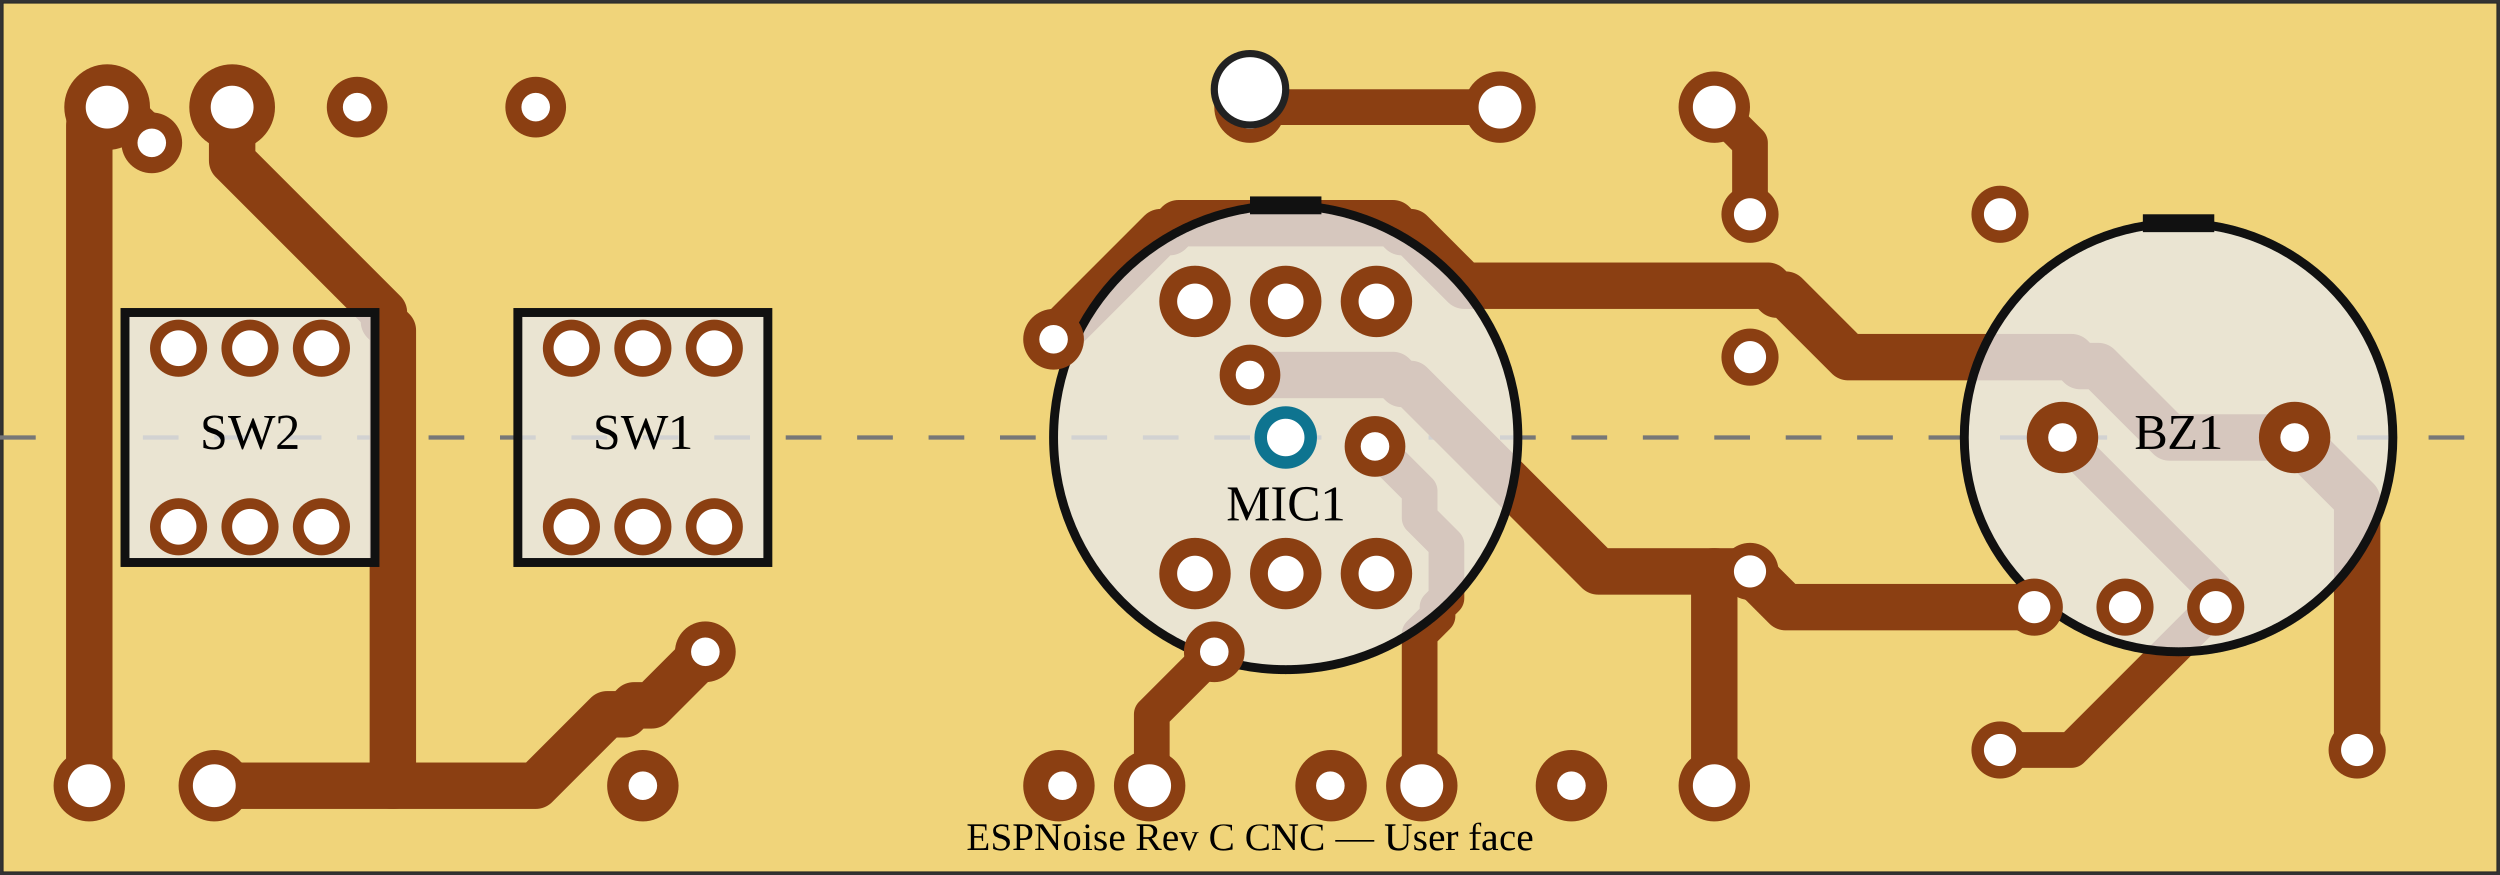
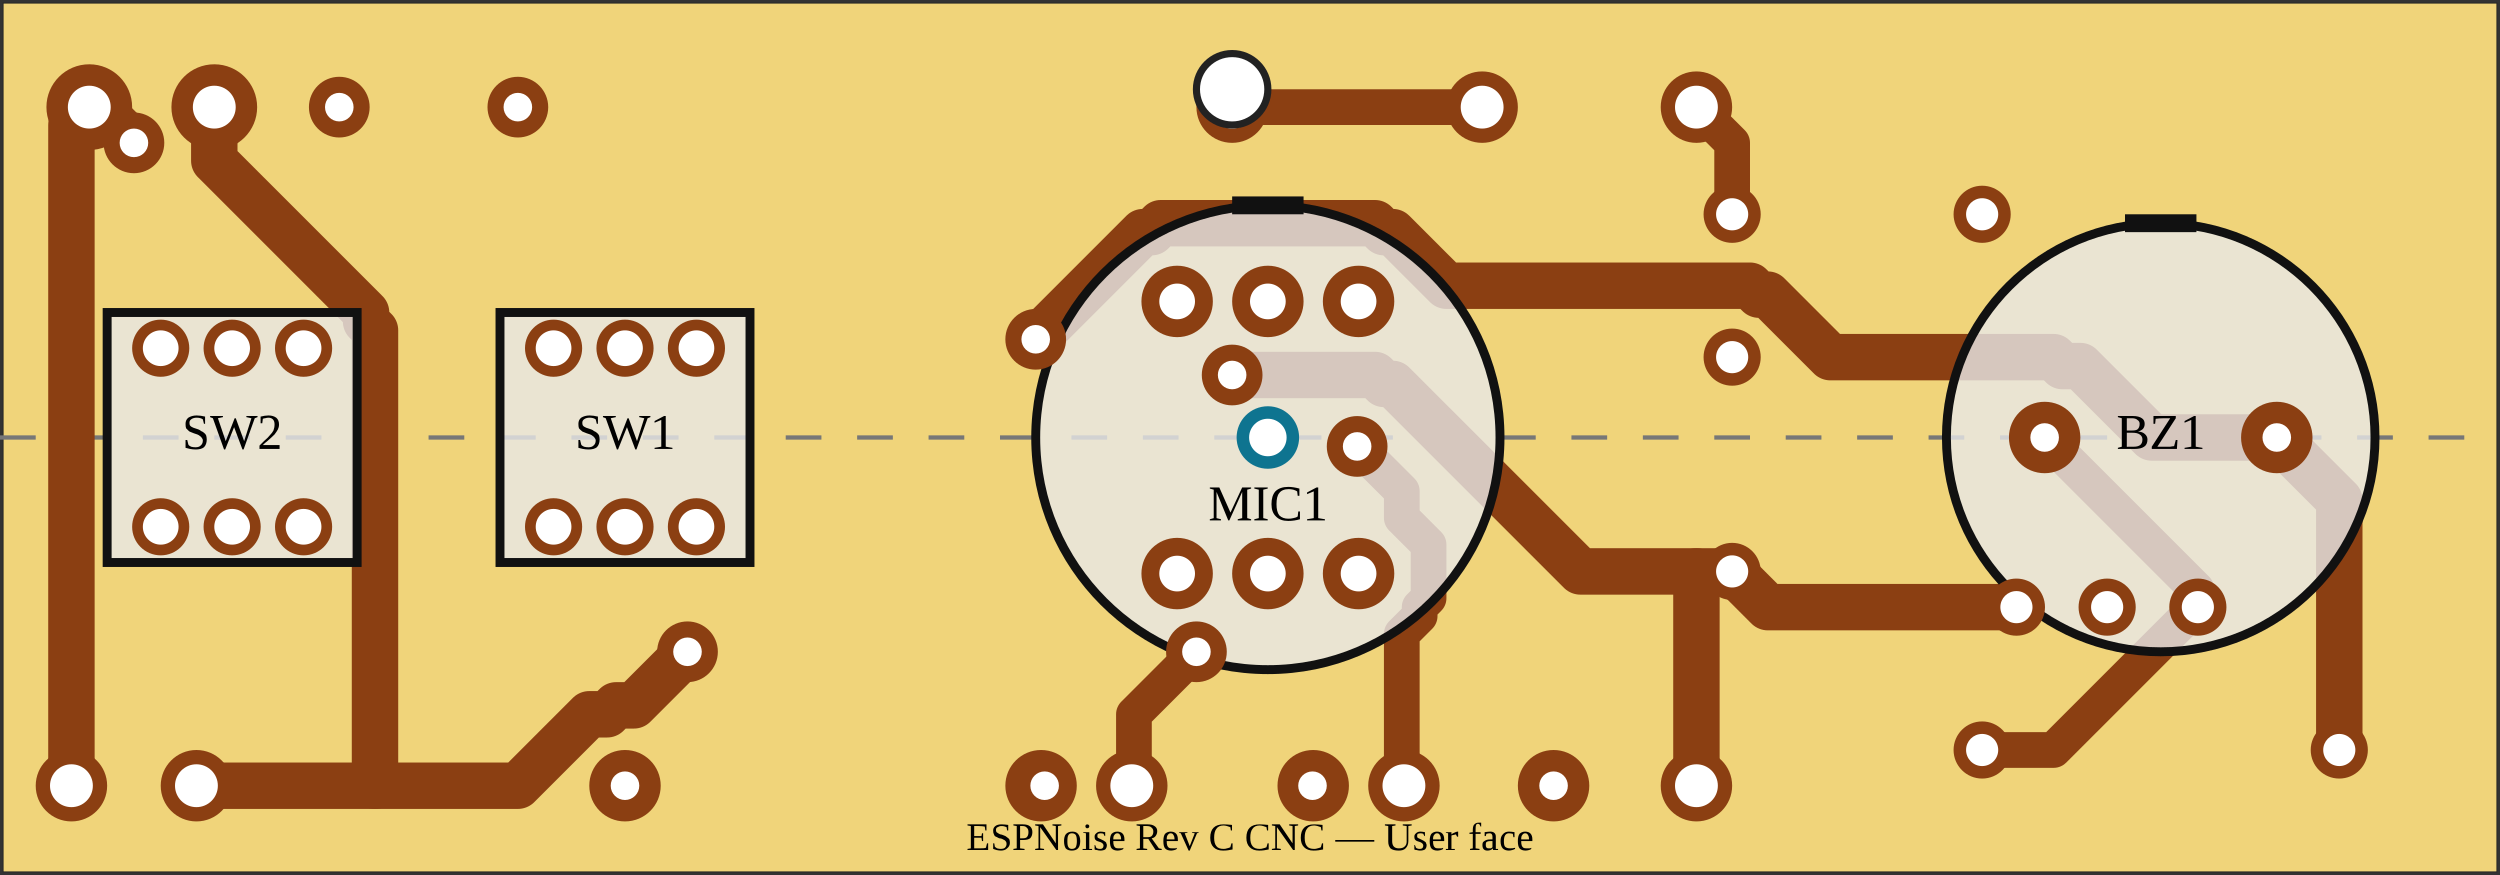
<svg xmlns="http://www.w3.org/2000/svg" width="70.0mm" height="24.5mm" viewBox="0 0 70.0 24.5">
  <rect width="70.0" height="24.5" fill="#f0d47a" stroke="#222" stroke-width="0.2" />
  <g transform="">
-     <g transform="">
+     <g>
      <rect width="70.0" height="24.5" fill="none" stroke="#333" stroke-width="0.15" />
      <line x1="0" y1="12.25" x2="70.0" y2="12.25" stroke="#777" stroke-width="0.12" stroke-dasharray="1,1" />
-       <polyline points="34.0,18.25 32.25,20.0 32.25,22.0" fill="none" stroke="#8b3f12" stroke-width="1.0" stroke-linecap="round" stroke-linejoin="round" />
-       <polyline points="38.5,12.5 39.75,13.75 39.75,14.5 40.5,15.25 40.5,16.75 40.25,17.0 40.25,17.25 39.75,17.75 39.75,22.0" fill="none" stroke="#8b3f12" stroke-width="1.0" stroke-linecap="round" stroke-linejoin="round" />
-       <polyline points="48.0,3.0 49.0,4.0 49.0,6.0" fill="none" stroke="#8b3f12" stroke-width="1.0" stroke-linecap="round" stroke-linejoin="round" />
-       <polyline points="35.0,3.0 42.0,3.0" fill="none" stroke="#8b3f12" stroke-width="1.0" stroke-linecap="round" stroke-linejoin="round" />
-       <polyline points="35.0,10.5 39.0,10.5 39.25,10.75 39.5,10.75 44.75,16.0 49.0,16.0" fill="none" stroke="#8b3f12" stroke-width="1.3" stroke-linecap="round" stroke-linejoin="round" />
-       <polyline points="48.0,16.0 48.0,22.0" fill="none" stroke="#8b3f12" stroke-width="1.3" stroke-linecap="round" stroke-linejoin="round" />
-       <polyline points="49.0,16.0 50.0,17.0 57.0,17.0" fill="none" stroke="#8b3f12" stroke-width="1.3" stroke-linecap="round" stroke-linejoin="round" />
-       <polyline points="19.75,18.25 18.25,19.75 17.75,19.75 17.5,20.0 17.0,20.0 15.0,22.0 6.0,22.0" fill="none" stroke="#8b3f12" stroke-width="1.3" stroke-linecap="round" stroke-linejoin="round" />
-       <polyline points="11.0,22.0 11.0,9.25 10.75,9.0 10.75,8.75 6.5,4.5 6.5,3.0" fill="none" stroke="#8b3f12" stroke-width="1.3" stroke-linecap="round" stroke-linejoin="round" />
-       <polyline points="3.0,3.0 3.25,3.0 4.25,4.0" fill="none" stroke="#8b3f12" stroke-width="1.3" stroke-linecap="round" stroke-linejoin="round" />
-       <polyline points="3.0,3.0 2.5,3.5 2.5,22.0" fill="none" stroke="#8b3f12" stroke-width="1.3" stroke-linecap="round" stroke-linejoin="round" />
-       <polyline points="57.75,12.25 62.0,16.5 62.0,17.0" fill="none" stroke="#8b3f12" stroke-width="1.0" stroke-linecap="round" stroke-linejoin="round" />
-       <polyline points="62.0,17.0 58.0,21.0 56.0,21.0" fill="none" stroke="#8b3f12" stroke-width="1.0" stroke-linecap="round" stroke-linejoin="round" />
-       <polyline points="29.5,9.5 32.5,6.5 32.75,6.5 33.0,6.25 39.0,6.25 39.25,6.5 39.5,6.5 41.0,8.0 49.5,8.0 49.75,8.25 50.0,8.25 51.75,10.0 58.0,10.0 58.25,10.25 58.75,10.25 60.75,12.25 64.25,12.25" fill="none" stroke="#8b3f12" stroke-width="1.3" stroke-linecap="round" stroke-linejoin="round" />
-       <polyline points="64.25,12.25 66.0,14.0 66.0,21.0" fill="none" stroke="#8b3f12" stroke-width="1.3" stroke-linecap="round" stroke-linejoin="round" />
-       <rect x="3.5" y="8.75" width="7.0" height="7.0" fill="#e8e8e8" fill-opacity="0.8" stroke="#111" stroke-width="0.25" />
-       <text x="7.0" y="12.25" font-size="1.4" text-anchor="middle" dominant-baseline="middle">SW2</text>
-       <rect x="14.5" y="8.75" width="7.0" height="7.0" fill="#e8e8e8" fill-opacity="0.8" stroke="#111" stroke-width="0.25" />
-       <text x="18.0" y="12.25" font-size="1.4" text-anchor="middle" dominant-baseline="middle">SW1</text>
-       <circle cx="36.0" cy="12.25" r="6.5" fill="#e8e8e8" fill-opacity="0.8" stroke="#111" stroke-width="0.25" />
-       <path d="M 35.0 5.75 L 37.0 5.75" stroke="#111" stroke-width="0.5" />
-       <circle cx="36.0" cy="12.25" r="0.7" fill="#fff" stroke="#0e7490" stroke-width="0.35" />
-       <text x="36.0" y="14.25" font-size="1.4" text-anchor="middle" dominant-baseline="middle">MIC1</text>
-       <circle cx="61.0" cy="12.25" r="6.0" fill="#e8e8e8" fill-opacity="0.8" stroke="#111" stroke-width="0.25" />
-       <path d="M 60.0 6.25 L 62.0 6.25" stroke="#111" stroke-width="0.5" />
-       <text x="61.0" y="12.25" font-size="1.4" text-anchor="middle" dominant-baseline="middle">BZ1</text>
-       <circle cx="5.0" cy="9.75" r="0.8" fill="#8b3f12" />
-       <circle cx="5.0" cy="9.75" r="0.5" fill="#fff" />
-       <circle cx="7.0" cy="9.75" r="0.8" fill="#8b3f12" />
-       <circle cx="7.0" cy="9.75" r="0.5" fill="#fff" />
-       <circle cx="9.0" cy="9.75" r="0.8" fill="#8b3f12" />
-       <circle cx="9.0" cy="9.75" r="0.5" fill="#fff" />
-       <circle cx="5.0" cy="14.75" r="0.8" fill="#8b3f12" />
-       <circle cx="5.0" cy="14.75" r="0.5" fill="#fff" />
-       <circle cx="7.0" cy="14.75" r="0.8" fill="#8b3f12" />
-       <circle cx="7.0" cy="14.75" r="0.5" fill="#fff" />
-       <circle cx="9.0" cy="14.75" r="0.8" fill="#8b3f12" />
-       <circle cx="9.0" cy="14.75" r="0.5" fill="#fff" />
-       <circle cx="16.0" cy="9.75" r="0.8" fill="#8b3f12" />
-       <circle cx="16.0" cy="9.75" r="0.5" fill="#fff" />
-       <circle cx="18.0" cy="9.75" r="0.8" fill="#8b3f12" />
-       <circle cx="18.0" cy="9.75" r="0.5" fill="#fff" />
-       <circle cx="20.0" cy="9.75" r="0.8" fill="#8b3f12" />
-       <circle cx="20.0" cy="9.75" r="0.5" fill="#fff" />
-       <circle cx="16.0" cy="14.75" r="0.8" fill="#8b3f12" />
-       <circle cx="16.0" cy="14.75" r="0.5" fill="#fff" />
-       <circle cx="18.0" cy="14.75" r="0.8" fill="#8b3f12" />
-       <circle cx="18.0" cy="14.75" r="0.5" fill="#fff" />
-       <circle cx="20.0" cy="14.75" r="0.8" fill="#8b3f12" />
-       <circle cx="20.0" cy="14.75" r="0.5" fill="#fff" />
-       <circle cx="33.46" cy="8.44" r="1.0" fill="#8b3f12" />
-       <circle cx="33.46" cy="8.44" r="0.5" fill="#fff" />
-       <circle cx="36.0" cy="8.44" r="1.0" fill="#8b3f12" />
-       <circle cx="36.0" cy="8.44" r="0.5" fill="#fff" />
-       <circle cx="38.54" cy="8.44" r="1.0" fill="#8b3f12" />
-       <circle cx="38.54" cy="8.44" r="0.5" fill="#fff" />
-       <circle cx="33.46" cy="16.06" r="1.0" fill="#8b3f12" />
-       <circle cx="33.46" cy="16.06" r="0.5" fill="#fff" />
-       <circle cx="36.0" cy="16.06" r="1.0" fill="#8b3f12" />
-       <circle cx="36.0" cy="16.06" r="0.5" fill="#fff" />
-       <circle cx="38.54" cy="16.06" r="1.0" fill="#8b3f12" />
-       <circle cx="38.54" cy="16.06" r="0.5" fill="#fff" />
-       <circle cx="64.25" cy="12.25" r="1.0" fill="#8b3f12" />
-       <circle cx="64.25" cy="12.25" r="0.4" fill="#fff" />
-       <circle cx="57.75" cy="12.25" r="1.0" fill="#8b3f12" />
-       <circle cx="57.75" cy="12.25" r="0.4" fill="#fff" />
-       <circle cx="3.0" cy="3.0" r="1.2" fill="#8b3f12" />
-       <circle cx="3.0" cy="3.0" r="0.6" fill="#fff" />
-       <circle cx="6.5" cy="3.0" r="1.2" fill="#8b3f12" />
-       <circle cx="6.5" cy="3.0" r="0.6" fill="#fff" />
-       <circle cx="2.5" cy="22.0" r="1.0" fill="#8b3f12" />
-       <circle cx="2.5" cy="22.0" r="0.6" fill="#fff" />
-       <circle cx="6.0" cy="22.0" r="1.0" fill="#8b3f12" />
-       <circle cx="6.0" cy="22.0" r="0.6" fill="#fff" />
-       <circle cx="39.81" cy="22.0" r="1.0" fill="#8b3f12" />
-       <circle cx="39.81" cy="22.0" r="0.6" fill="#fff" />
-       <circle cx="29.65" cy="22.0" r="1.0" fill="#8b3f12" />
-       <circle cx="29.65" cy="22.0" r="0.6" fill="#fff" />
-       <circle cx="32.19" cy="22.0" r="1.0" fill="#8b3f12" />
-       <circle cx="32.19" cy="22.0" r="0.6" fill="#fff" />
-       <circle cx="37.27" cy="22.0" r="1.0" fill="#8b3f12" />
-       <circle cx="37.27" cy="22.0" r="0.6" fill="#fff" />
-       <circle cx="35.0" cy="3.0" r="1.0" fill="#8b3f12" />
-       <circle cx="35.0" cy="3.0" r="0.6" fill="#fff" />
-       <circle cx="48.0" cy="3.0" r="1.0" fill="#8b3f12" />
-       <circle cx="48.0" cy="3.0" r="0.6" fill="#fff" />
-       <circle cx="18.0" cy="22.0" r="1.0" fill="#8b3f12" />
-       <circle cx="18.0" cy="22.0" r="0.6" fill="#fff" />
-       <circle cx="44.0" cy="22.0" r="1.0" fill="#8b3f12" />
-       <circle cx="44.0" cy="22.0" r="0.6" fill="#fff" />
-       <circle cx="42.0" cy="3.0" r="1.0" fill="#8b3f12" />
-       <circle cx="42.0" cy="3.0" r="0.6" fill="#fff" />
-       <circle cx="48.0" cy="22.0" r="1.0" fill="#8b3f12" />
-       <circle cx="48.0" cy="22.0" r="0.6" fill="#fff" />
-       <circle cx="49.0" cy="6.0" r="0.8" fill="#8b3f12" />
-       <circle cx="49.0" cy="6.0" r="0.45" fill="#fff" />
-       <circle cx="56.0" cy="6.0" r="0.8" fill="#8b3f12" />
-       <circle cx="56.0" cy="6.0" r="0.45" fill="#fff" />
-       <circle cx="49.0" cy="10.0" r="0.8" fill="#8b3f12" />
-       <circle cx="49.0" cy="10.0" r="0.45" fill="#fff" />
-       <circle cx="49.0" cy="16.0" r="0.8" fill="#8b3f12" />
-       <circle cx="49.0" cy="16.0" r="0.45" fill="#fff" />
-       <circle cx="66.0" cy="21.0" r="0.8" fill="#8b3f12" />
-       <circle cx="66.0" cy="21.0" r="0.45" fill="#fff" />
-       <circle cx="56.0" cy="21.0" r="0.8" fill="#8b3f12" />
-       <circle cx="56.0" cy="21.0" r="0.45" fill="#fff" />
-       <circle cx="10.0" cy="3.0" r="0.8" fill="#8b3f12" />
-       <circle cx="10.0" cy="3.0" r="0.5" fill="#fff" />
-       <circle cx="15.0" cy="3.0" r="0.8" fill="#8b3f12" />
-       <circle cx="15.0" cy="3.0" r="0.5" fill="#fff" />
-       <circle cx="56.96" cy="17.0" r="0.8" fill="#8b3f12" />
-       <circle cx="56.96" cy="17.0" r="0.45" fill="#fff" />
-       <circle cx="59.5" cy="17.0" r="0.8" fill="#8b3f12" />
-       <circle cx="59.5" cy="17.0" r="0.45" fill="#fff" />
-       <circle cx="62.04" cy="17.0" r="0.8" fill="#8b3f12" />
-       <circle cx="62.04" cy="17.0" r="0.45" fill="#fff" />
-       <circle cx="29.75" cy="22.0" r="0.85" fill="#8b3f12" />
-       <circle cx="29.75" cy="22.0" r="0.4" fill="#fff" />
-       <circle cx="34.0" cy="18.25" r="0.85" fill="#8b3f12" />
-       <circle cx="34.0" cy="18.25" r="0.4" fill="#fff" />
-       <circle cx="37.25" cy="22.0" r="0.85" fill="#8b3f12" />
-       <circle cx="37.25" cy="22.0" r="0.4" fill="#fff" />
-       <circle cx="38.5" cy="12.5" r="0.85" fill="#8b3f12" />
-       <circle cx="38.5" cy="12.5" r="0.4" fill="#fff" />
-       <circle cx="18.0" cy="22.0" r="0.85" fill="#8b3f12" />
-       <circle cx="18.0" cy="22.0" r="0.4" fill="#fff" />
-       <circle cx="35.0" cy="10.5" r="0.85" fill="#8b3f12" />
-       <circle cx="35.0" cy="10.5" r="0.4" fill="#fff" />
-       <circle cx="19.75" cy="18.25" r="0.85" fill="#8b3f12" />
-       <circle cx="19.75" cy="18.25" r="0.4" fill="#fff" />
-       <circle cx="4.25" cy="4.0" r="0.85" fill="#8b3f12" />
-       <circle cx="4.25" cy="4.0" r="0.4" fill="#fff" />
-       <circle cx="10.0" cy="3.0" r="0.85" fill="#8b3f12" />
-       <circle cx="10.0" cy="3.0" r="0.4" fill="#fff" />
-       <circle cx="15.0" cy="3.0" r="0.85" fill="#8b3f12" />
-       <circle cx="15.0" cy="3.0" r="0.4" fill="#fff" />
-       <circle cx="44.0" cy="22.0" r="0.85" fill="#8b3f12" />
-       <circle cx="44.0" cy="22.0" r="0.4" fill="#fff" />
-       <circle cx="57.75" cy="12.25" r="0.85" fill="#8b3f12" />
-       <circle cx="57.75" cy="12.25" r="0.4" fill="#fff" />
-       <circle cx="29.5" cy="9.5" r="0.85" fill="#8b3f12" />
-       <circle cx="29.5" cy="9.5" r="0.4" fill="#fff" />
-       <circle cx="64.25" cy="12.25" r="0.85" fill="#8b3f12" />
-       <circle cx="64.25" cy="12.25" r="0.4" fill="#fff" />
-       <circle cx="35.0" cy="2.5" r="1" fill="#fff" stroke="#222" stroke-width="0.2" />
+       <polyline points="33.5,18.25 31.75,20.0 31.75,22.0" fill="none" stroke="#8b3f12" stroke-width="1.0" stroke-linecap="round" stroke-linejoin="round" />
+       <polyline points="38.0,12.5 39.25,13.75 39.25,14.5 40.0,15.25 40.0,16.75 39.75,17.0 39.75,17.25 39.25,17.75 39.25,22.0" fill="none" stroke="#8b3f12" stroke-width="1.0" stroke-linecap="round" stroke-linejoin="round" />
+       <polyline points="47.5,3.0 48.5,4.0 48.5,6.0" fill="none" stroke="#8b3f12" stroke-width="1.0" stroke-linecap="round" stroke-linejoin="round" />
+       <polyline points="34.5,3.0 41.5,3.0" fill="none" stroke="#8b3f12" stroke-width="1.0" stroke-linecap="round" stroke-linejoin="round" />
+       <polyline points="34.5,10.5 38.5,10.5 38.75,10.75 39.0,10.75 44.25,16.0 48.5,16.0" fill="none" stroke="#8b3f12" stroke-width="1.3" stroke-linecap="round" stroke-linejoin="round" />
+       <polyline points="47.5,16.0 47.5,22.0" fill="none" stroke="#8b3f12" stroke-width="1.3" stroke-linecap="round" stroke-linejoin="round" />
+       <polyline points="48.5,16.0 49.5,17.0 56.5,17.0" fill="none" stroke="#8b3f12" stroke-width="1.3" stroke-linecap="round" stroke-linejoin="round" />
+       <polyline points="19.25,18.25 17.75,19.75 17.25,19.75 17.0,20.0 16.5,20.0 14.5,22.0 5.5,22.0" fill="none" stroke="#8b3f12" stroke-width="1.3" stroke-linecap="round" stroke-linejoin="round" />
+       <polyline points="10.5,22.0 10.5,9.25 10.25,9.0 10.25,8.75 6.0,4.5 6.0,3.0" fill="none" stroke="#8b3f12" stroke-width="1.3" stroke-linecap="round" stroke-linejoin="round" />
+       <polyline points="2.5,3.0 2.75,3.0 3.75,4.0" fill="none" stroke="#8b3f12" stroke-width="1.3" stroke-linecap="round" stroke-linejoin="round" />
+       <polyline points="2.5,3.0 2.0,3.5 2.0,22.0" fill="none" stroke="#8b3f12" stroke-width="1.3" stroke-linecap="round" stroke-linejoin="round" />
+       <polyline points="57.25,12.25 61.5,16.5 61.5,17.0" fill="none" stroke="#8b3f12" stroke-width="1.0" stroke-linecap="round" stroke-linejoin="round" />
+       <polyline points="61.5,17.0 57.5,21.0 55.5,21.0" fill="none" stroke="#8b3f12" stroke-width="1.0" stroke-linecap="round" stroke-linejoin="round" />
+       <polyline points="29.0,9.5 32.0,6.5 32.25,6.5 32.5,6.25 38.5,6.25 38.75,6.5 39.0,6.5 40.5,8.0 49.0,8.0 49.25,8.25 49.5,8.25 51.25,10.0 57.5,10.0 57.75,10.25 58.25,10.25 60.25,12.25 63.75,12.25" fill="none" stroke="#8b3f12" stroke-width="1.3" stroke-linecap="round" stroke-linejoin="round" />
+       <polyline points="63.75,12.25 65.5,14.0 65.5,21.0" fill="none" stroke="#8b3f12" stroke-width="1.3" stroke-linecap="round" stroke-linejoin="round" />
+       <rect x="3.0" y="8.75" width="7.0" height="7.0" fill="#e8e8e8" fill-opacity="0.8" stroke="#111" stroke-width="0.25" />
+       <text x="6.5" y="12.25" font-size="1.4" text-anchor="middle" dominant-baseline="middle">SW2</text>
+       <rect x="14.0" y="8.75" width="7.0" height="7.0" fill="#e8e8e8" fill-opacity="0.8" stroke="#111" stroke-width="0.25" />
+       <text x="17.5" y="12.25" font-size="1.4" text-anchor="middle" dominant-baseline="middle">SW1</text>
+       <circle cx="35.5" cy="12.25" r="6.5" fill="#e8e8e8" fill-opacity="0.8" stroke="#111" stroke-width="0.25" />
+       <path d="M 34.5 5.75 L 36.5 5.75" stroke="#111" stroke-width="0.5" />
+       <circle cx="35.5" cy="12.25" r="0.7" fill="#fff" stroke="#0e7490" stroke-width="0.35" />
+       <text x="35.5" y="14.25" font-size="1.4" text-anchor="middle" dominant-baseline="middle">MIC1</text>
+       <circle cx="60.5" cy="12.25" r="6.0" fill="#e8e8e8" fill-opacity="0.8" stroke="#111" stroke-width="0.25" />
+       <path d="M 59.5 6.25 L 61.5 6.25" stroke="#111" stroke-width="0.5" />
+       <text x="60.5" y="12.25" font-size="1.4" text-anchor="middle" dominant-baseline="middle">BZ1</text>
+       <circle cx="4.5" cy="9.75" r="0.8" fill="#8b3f12" />
+       <circle cx="4.5" cy="9.75" r="0.5" fill="#fff" />
+       <circle cx="6.5" cy="9.75" r="0.8" fill="#8b3f12" />
+       <circle cx="6.5" cy="9.75" r="0.5" fill="#fff" />
+       <circle cx="8.5" cy="9.75" r="0.8" fill="#8b3f12" />
+       <circle cx="8.5" cy="9.75" r="0.5" fill="#fff" />
+       <circle cx="4.5" cy="14.75" r="0.8" fill="#8b3f12" />
+       <circle cx="4.5" cy="14.75" r="0.5" fill="#fff" />
+       <circle cx="6.5" cy="14.75" r="0.8" fill="#8b3f12" />
+       <circle cx="6.5" cy="14.75" r="0.5" fill="#fff" />
+       <circle cx="8.5" cy="14.75" r="0.8" fill="#8b3f12" />
+       <circle cx="8.5" cy="14.75" r="0.5" fill="#fff" />
+       <circle cx="15.5" cy="9.75" r="0.8" fill="#8b3f12" />
+       <circle cx="15.5" cy="9.75" r="0.5" fill="#fff" />
+       <circle cx="17.5" cy="9.75" r="0.8" fill="#8b3f12" />
+       <circle cx="17.5" cy="9.75" r="0.5" fill="#fff" />
+       <circle cx="19.5" cy="9.75" r="0.8" fill="#8b3f12" />
+       <circle cx="19.5" cy="9.75" r="0.5" fill="#fff" />
+       <circle cx="15.5" cy="14.75" r="0.8" fill="#8b3f12" />
+       <circle cx="15.5" cy="14.75" r="0.5" fill="#fff" />
+       <circle cx="17.5" cy="14.75" r="0.8" fill="#8b3f12" />
+       <circle cx="17.5" cy="14.75" r="0.5" fill="#fff" />
+       <circle cx="19.5" cy="14.75" r="0.8" fill="#8b3f12" />
+       <circle cx="19.5" cy="14.75" r="0.5" fill="#fff" />
+       <circle cx="32.96" cy="8.44" r="1.0" fill="#8b3f12" />
+       <circle cx="32.96" cy="8.44" r="0.5" fill="#fff" />
+       <circle cx="35.5" cy="8.44" r="1.0" fill="#8b3f12" />
+       <circle cx="35.5" cy="8.44" r="0.5" fill="#fff" />
+       <circle cx="38.04" cy="8.44" r="1.0" fill="#8b3f12" />
+       <circle cx="38.04" cy="8.44" r="0.5" fill="#fff" />
+       <circle cx="32.96" cy="16.06" r="1.0" fill="#8b3f12" />
+       <circle cx="32.96" cy="16.06" r="0.5" fill="#fff" />
+       <circle cx="35.5" cy="16.06" r="1.0" fill="#8b3f12" />
+       <circle cx="35.5" cy="16.06" r="0.5" fill="#fff" />
+       <circle cx="38.04" cy="16.06" r="1.0" fill="#8b3f12" />
+       <circle cx="38.04" cy="16.06" r="0.5" fill="#fff" />
+       <circle cx="63.75" cy="12.25" r="1.0" fill="#8b3f12" />
+       <circle cx="63.75" cy="12.25" r="0.4" fill="#fff" />
+       <circle cx="57.25" cy="12.25" r="1.0" fill="#8b3f12" />
+       <circle cx="57.25" cy="12.25" r="0.4" fill="#fff" />
+       <circle cx="2.5" cy="3.0" r="1.2" fill="#8b3f12" />
+       <circle cx="2.5" cy="3.0" r="0.6" fill="#fff" />
+       <circle cx="6.0" cy="3.0" r="1.2" fill="#8b3f12" />
+       <circle cx="6.0" cy="3.0" r="0.6" fill="#fff" />
+       <circle cx="2.0" cy="22.0" r="1.0" fill="#8b3f12" />
+       <circle cx="2.0" cy="22.0" r="0.6" fill="#fff" />
+       <circle cx="5.5" cy="22.0" r="1.0" fill="#8b3f12" />
+       <circle cx="5.5" cy="22.0" r="0.6" fill="#fff" />
+       <circle cx="39.31" cy="22.0" r="1.0" fill="#8b3f12" />
+       <circle cx="39.31" cy="22.0" r="0.6" fill="#fff" />
+       <circle cx="29.15" cy="22.0" r="1.0" fill="#8b3f12" />
+       <circle cx="29.15" cy="22.0" r="0.6" fill="#fff" />
+       <circle cx="31.69" cy="22.0" r="1.0" fill="#8b3f12" />
+       <circle cx="31.69" cy="22.0" r="0.6" fill="#fff" />
+       <circle cx="36.77" cy="22.0" r="1.0" fill="#8b3f12" />
+       <circle cx="36.77" cy="22.0" r="0.6" fill="#fff" />
+       <circle cx="34.5" cy="3.0" r="1.0" fill="#8b3f12" />
+       <circle cx="34.5" cy="3.0" r="0.6" fill="#fff" />
+       <circle cx="47.5" cy="3.0" r="1.0" fill="#8b3f12" />
+       <circle cx="47.5" cy="3.0" r="0.6" fill="#fff" />
+       <circle cx="17.5" cy="22.0" r="1.0" fill="#8b3f12" />
+       <circle cx="17.5" cy="22.0" r="0.6" fill="#fff" />
+       <circle cx="43.5" cy="22.0" r="1.0" fill="#8b3f12" />
+       <circle cx="43.5" cy="22.0" r="0.6" fill="#fff" />
+       <circle cx="41.5" cy="3.0" r="1.0" fill="#8b3f12" />
+       <circle cx="41.5" cy="3.0" r="0.6" fill="#fff" />
+       <circle cx="47.5" cy="22.0" r="1.0" fill="#8b3f12" />
+       <circle cx="47.5" cy="22.0" r="0.6" fill="#fff" />
+       <circle cx="48.5" cy="6.0" r="0.8" fill="#8b3f12" />
+       <circle cx="48.5" cy="6.0" r="0.45" fill="#fff" />
+       <circle cx="55.5" cy="6.0" r="0.8" fill="#8b3f12" />
+       <circle cx="55.5" cy="6.0" r="0.45" fill="#fff" />
+       <circle cx="48.5" cy="10.0" r="0.8" fill="#8b3f12" />
+       <circle cx="48.5" cy="10.0" r="0.45" fill="#fff" />
+       <circle cx="48.5" cy="16.0" r="0.8" fill="#8b3f12" />
+       <circle cx="48.5" cy="16.0" r="0.45" fill="#fff" />
+       <circle cx="65.5" cy="21.0" r="0.8" fill="#8b3f12" />
+       <circle cx="65.5" cy="21.0" r="0.45" fill="#fff" />
+       <circle cx="55.5" cy="21.0" r="0.8" fill="#8b3f12" />
+       <circle cx="55.5" cy="21.0" r="0.45" fill="#fff" />
+       <circle cx="9.5" cy="3.0" r="0.8" fill="#8b3f12" />
+       <circle cx="9.5" cy="3.0" r="0.5" fill="#fff" />
+       <circle cx="14.5" cy="3.0" r="0.8" fill="#8b3f12" />
+       <circle cx="14.5" cy="3.0" r="0.5" fill="#fff" />
+       <circle cx="56.46" cy="17.0" r="0.8" fill="#8b3f12" />
+       <circle cx="56.46" cy="17.0" r="0.45" fill="#fff" />
+       <circle cx="59.0" cy="17.0" r="0.8" fill="#8b3f12" />
+       <circle cx="59.0" cy="17.0" r="0.45" fill="#fff" />
+       <circle cx="61.54" cy="17.0" r="0.8" fill="#8b3f12" />
+       <circle cx="61.54" cy="17.0" r="0.45" fill="#fff" />
+       <circle cx="29.25" cy="22.0" r="0.85" fill="#8b3f12" />
+       <circle cx="29.25" cy="22.0" r="0.4" fill="#fff" />
+       <circle cx="33.5" cy="18.25" r="0.85" fill="#8b3f12" />
+       <circle cx="33.5" cy="18.25" r="0.4" fill="#fff" />
+       <circle cx="36.75" cy="22.0" r="0.85" fill="#8b3f12" />
+       <circle cx="36.75" cy="22.0" r="0.4" fill="#fff" />
+       <circle cx="38.0" cy="12.5" r="0.85" fill="#8b3f12" />
+       <circle cx="38.0" cy="12.5" r="0.4" fill="#fff" />
+       <circle cx="17.5" cy="22.0" r="0.85" fill="#8b3f12" />
+       <circle cx="17.5" cy="22.0" r="0.4" fill="#fff" />
+       <circle cx="34.5" cy="10.5" r="0.85" fill="#8b3f12" />
+       <circle cx="34.5" cy="10.5" r="0.4" fill="#fff" />
+       <circle cx="19.25" cy="18.25" r="0.85" fill="#8b3f12" />
+       <circle cx="19.25" cy="18.25" r="0.4" fill="#fff" />
+       <circle cx="3.75" cy="4.0" r="0.85" fill="#8b3f12" />
+       <circle cx="3.75" cy="4.0" r="0.4" fill="#fff" />
+       <circle cx="9.5" cy="3.0" r="0.85" fill="#8b3f12" />
+       <circle cx="9.5" cy="3.0" r="0.4" fill="#fff" />
+       <circle cx="14.5" cy="3.0" r="0.85" fill="#8b3f12" />
+       <circle cx="14.5" cy="3.0" r="0.4" fill="#fff" />
+       <circle cx="43.5" cy="22.0" r="0.85" fill="#8b3f12" />
+       <circle cx="43.5" cy="22.0" r="0.4" fill="#fff" />
+       <circle cx="57.25" cy="12.25" r="0.85" fill="#8b3f12" />
+       <circle cx="57.25" cy="12.25" r="0.4" fill="#fff" />
+       <circle cx="29.0" cy="9.5" r="0.85" fill="#8b3f12" />
+       <circle cx="29.0" cy="9.5" r="0.4" fill="#fff" />
+       <circle cx="63.75" cy="12.25" r="0.85" fill="#8b3f12" />
+       <circle cx="63.75" cy="12.25" r="0.4" fill="#fff" />
+       <circle cx="34.5" cy="2.5" r="1" fill="#fff" stroke="#222" stroke-width="0.2" />
    </g>
  </g>
  <text x="35.0" y="23.8" font-size="1.1" text-anchor="middle">ESPNoise Rev C CNC — User face</text>
</svg>
